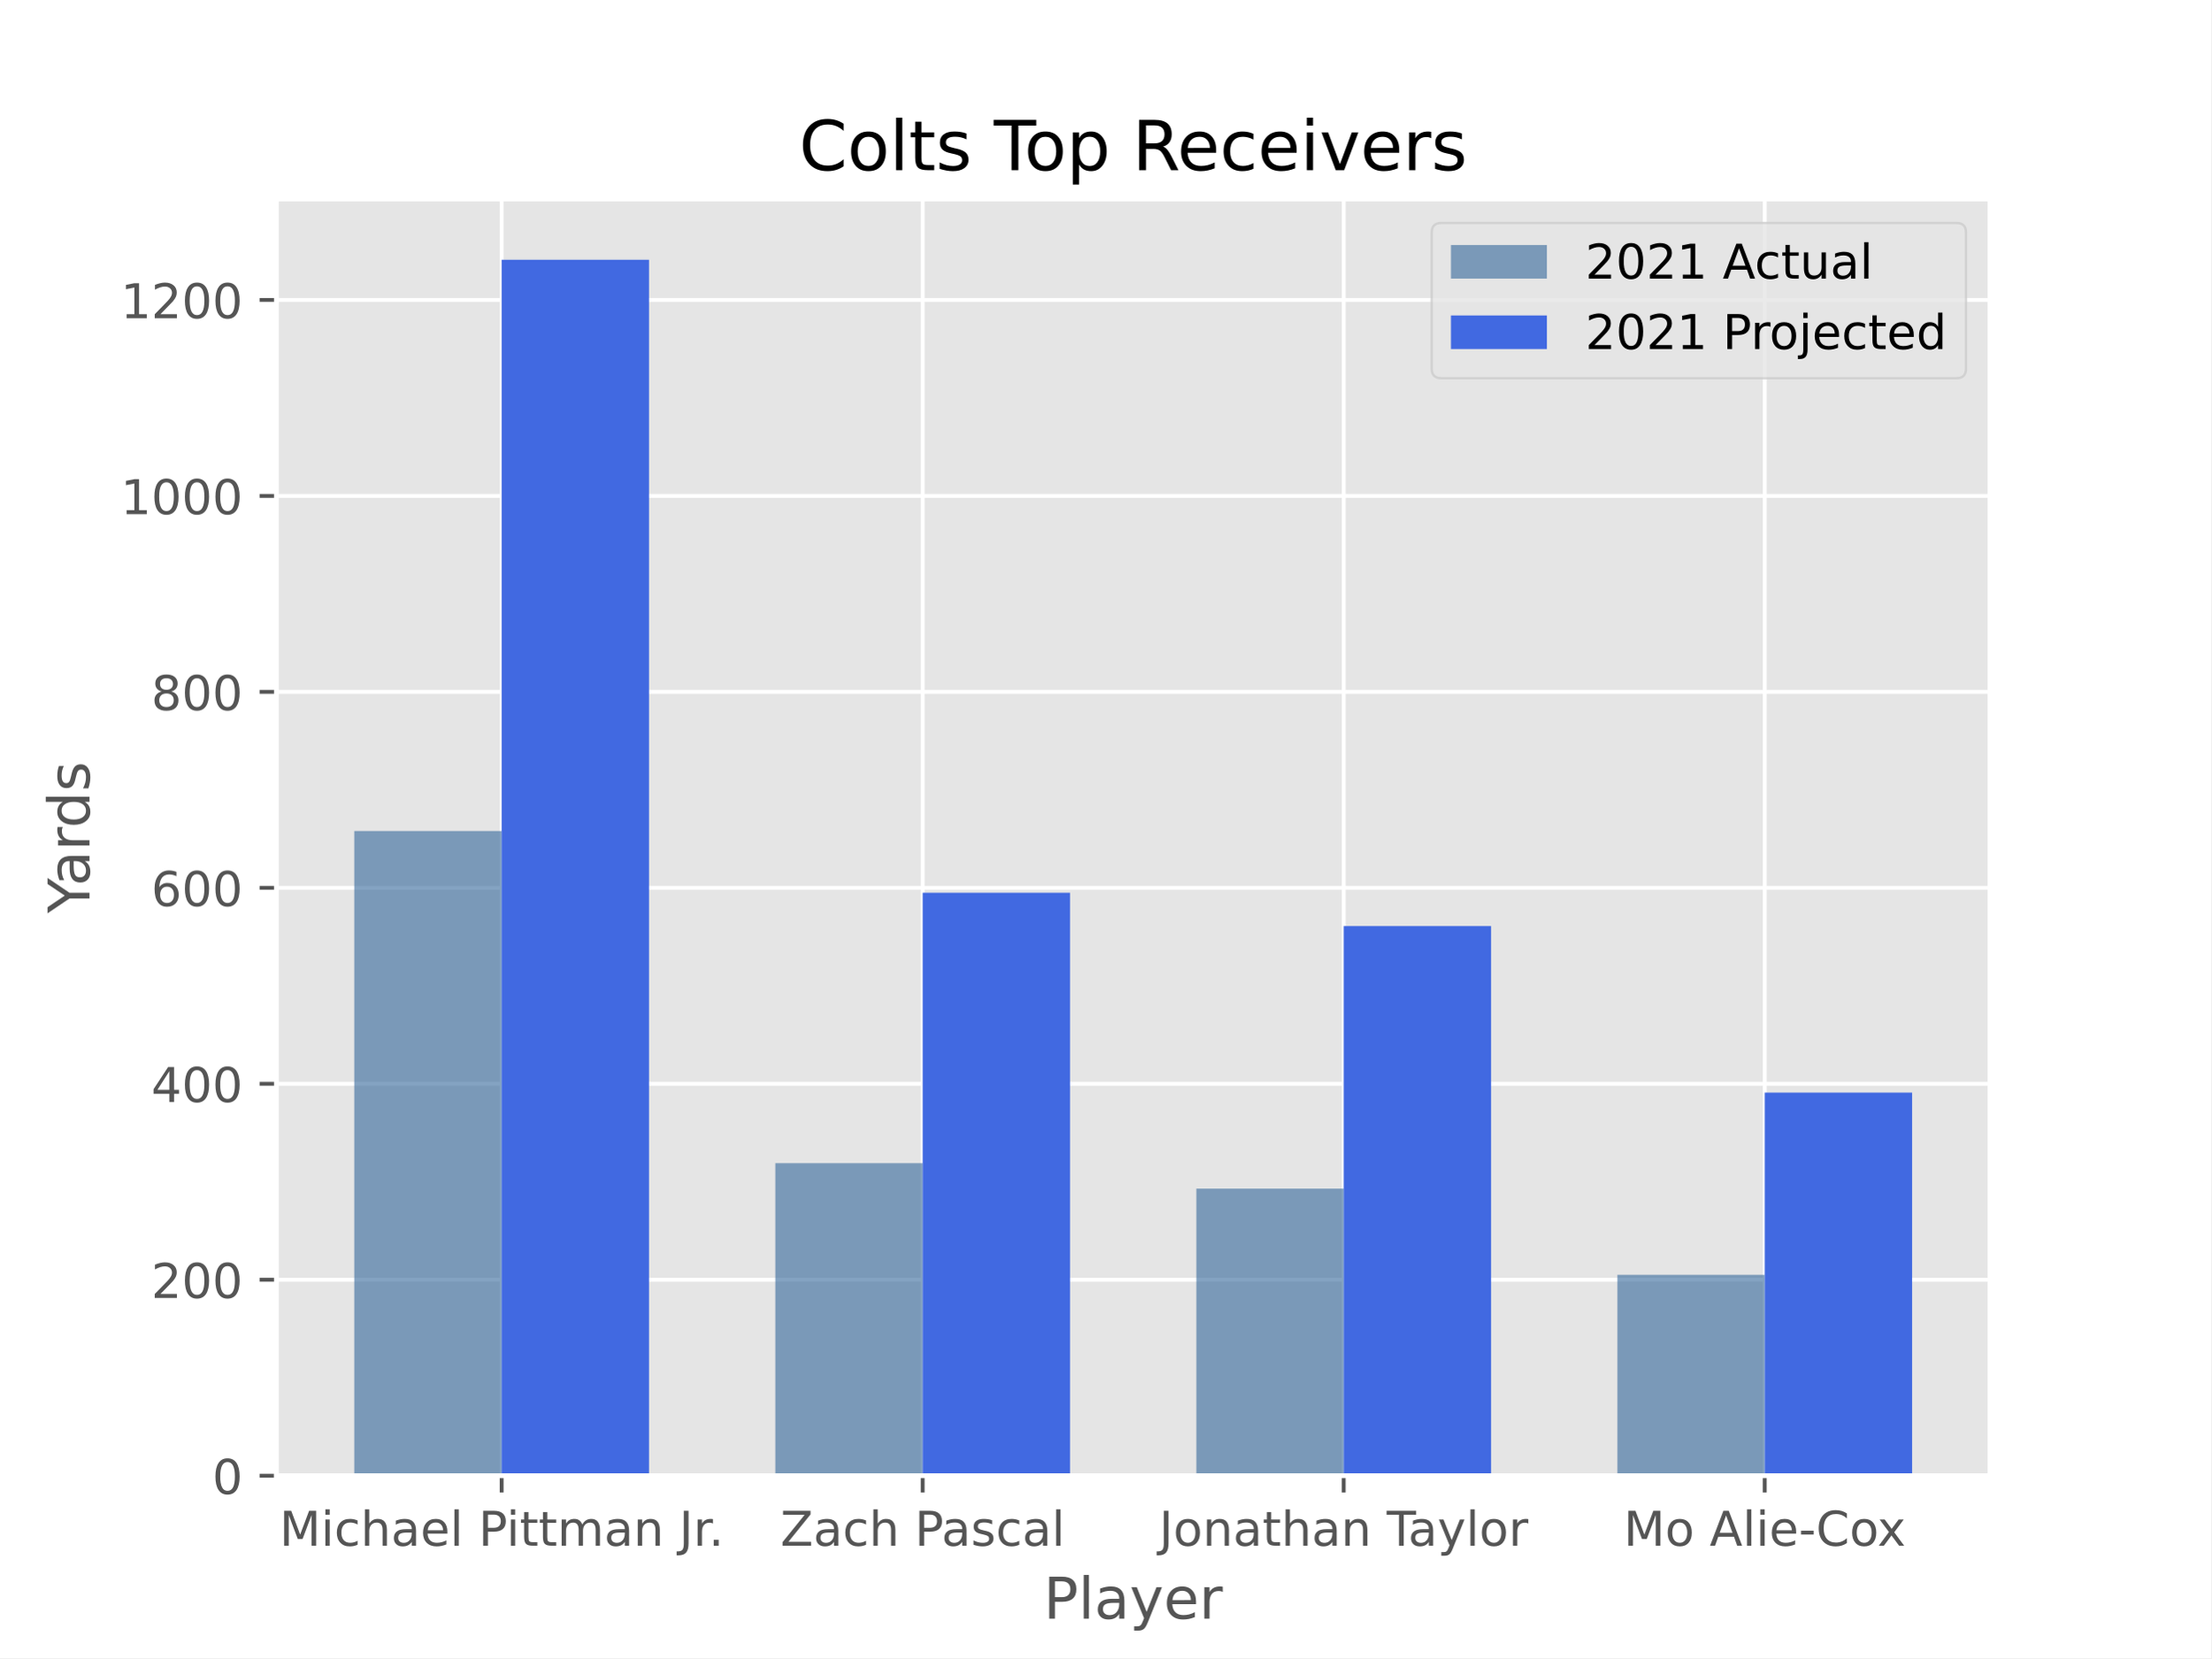
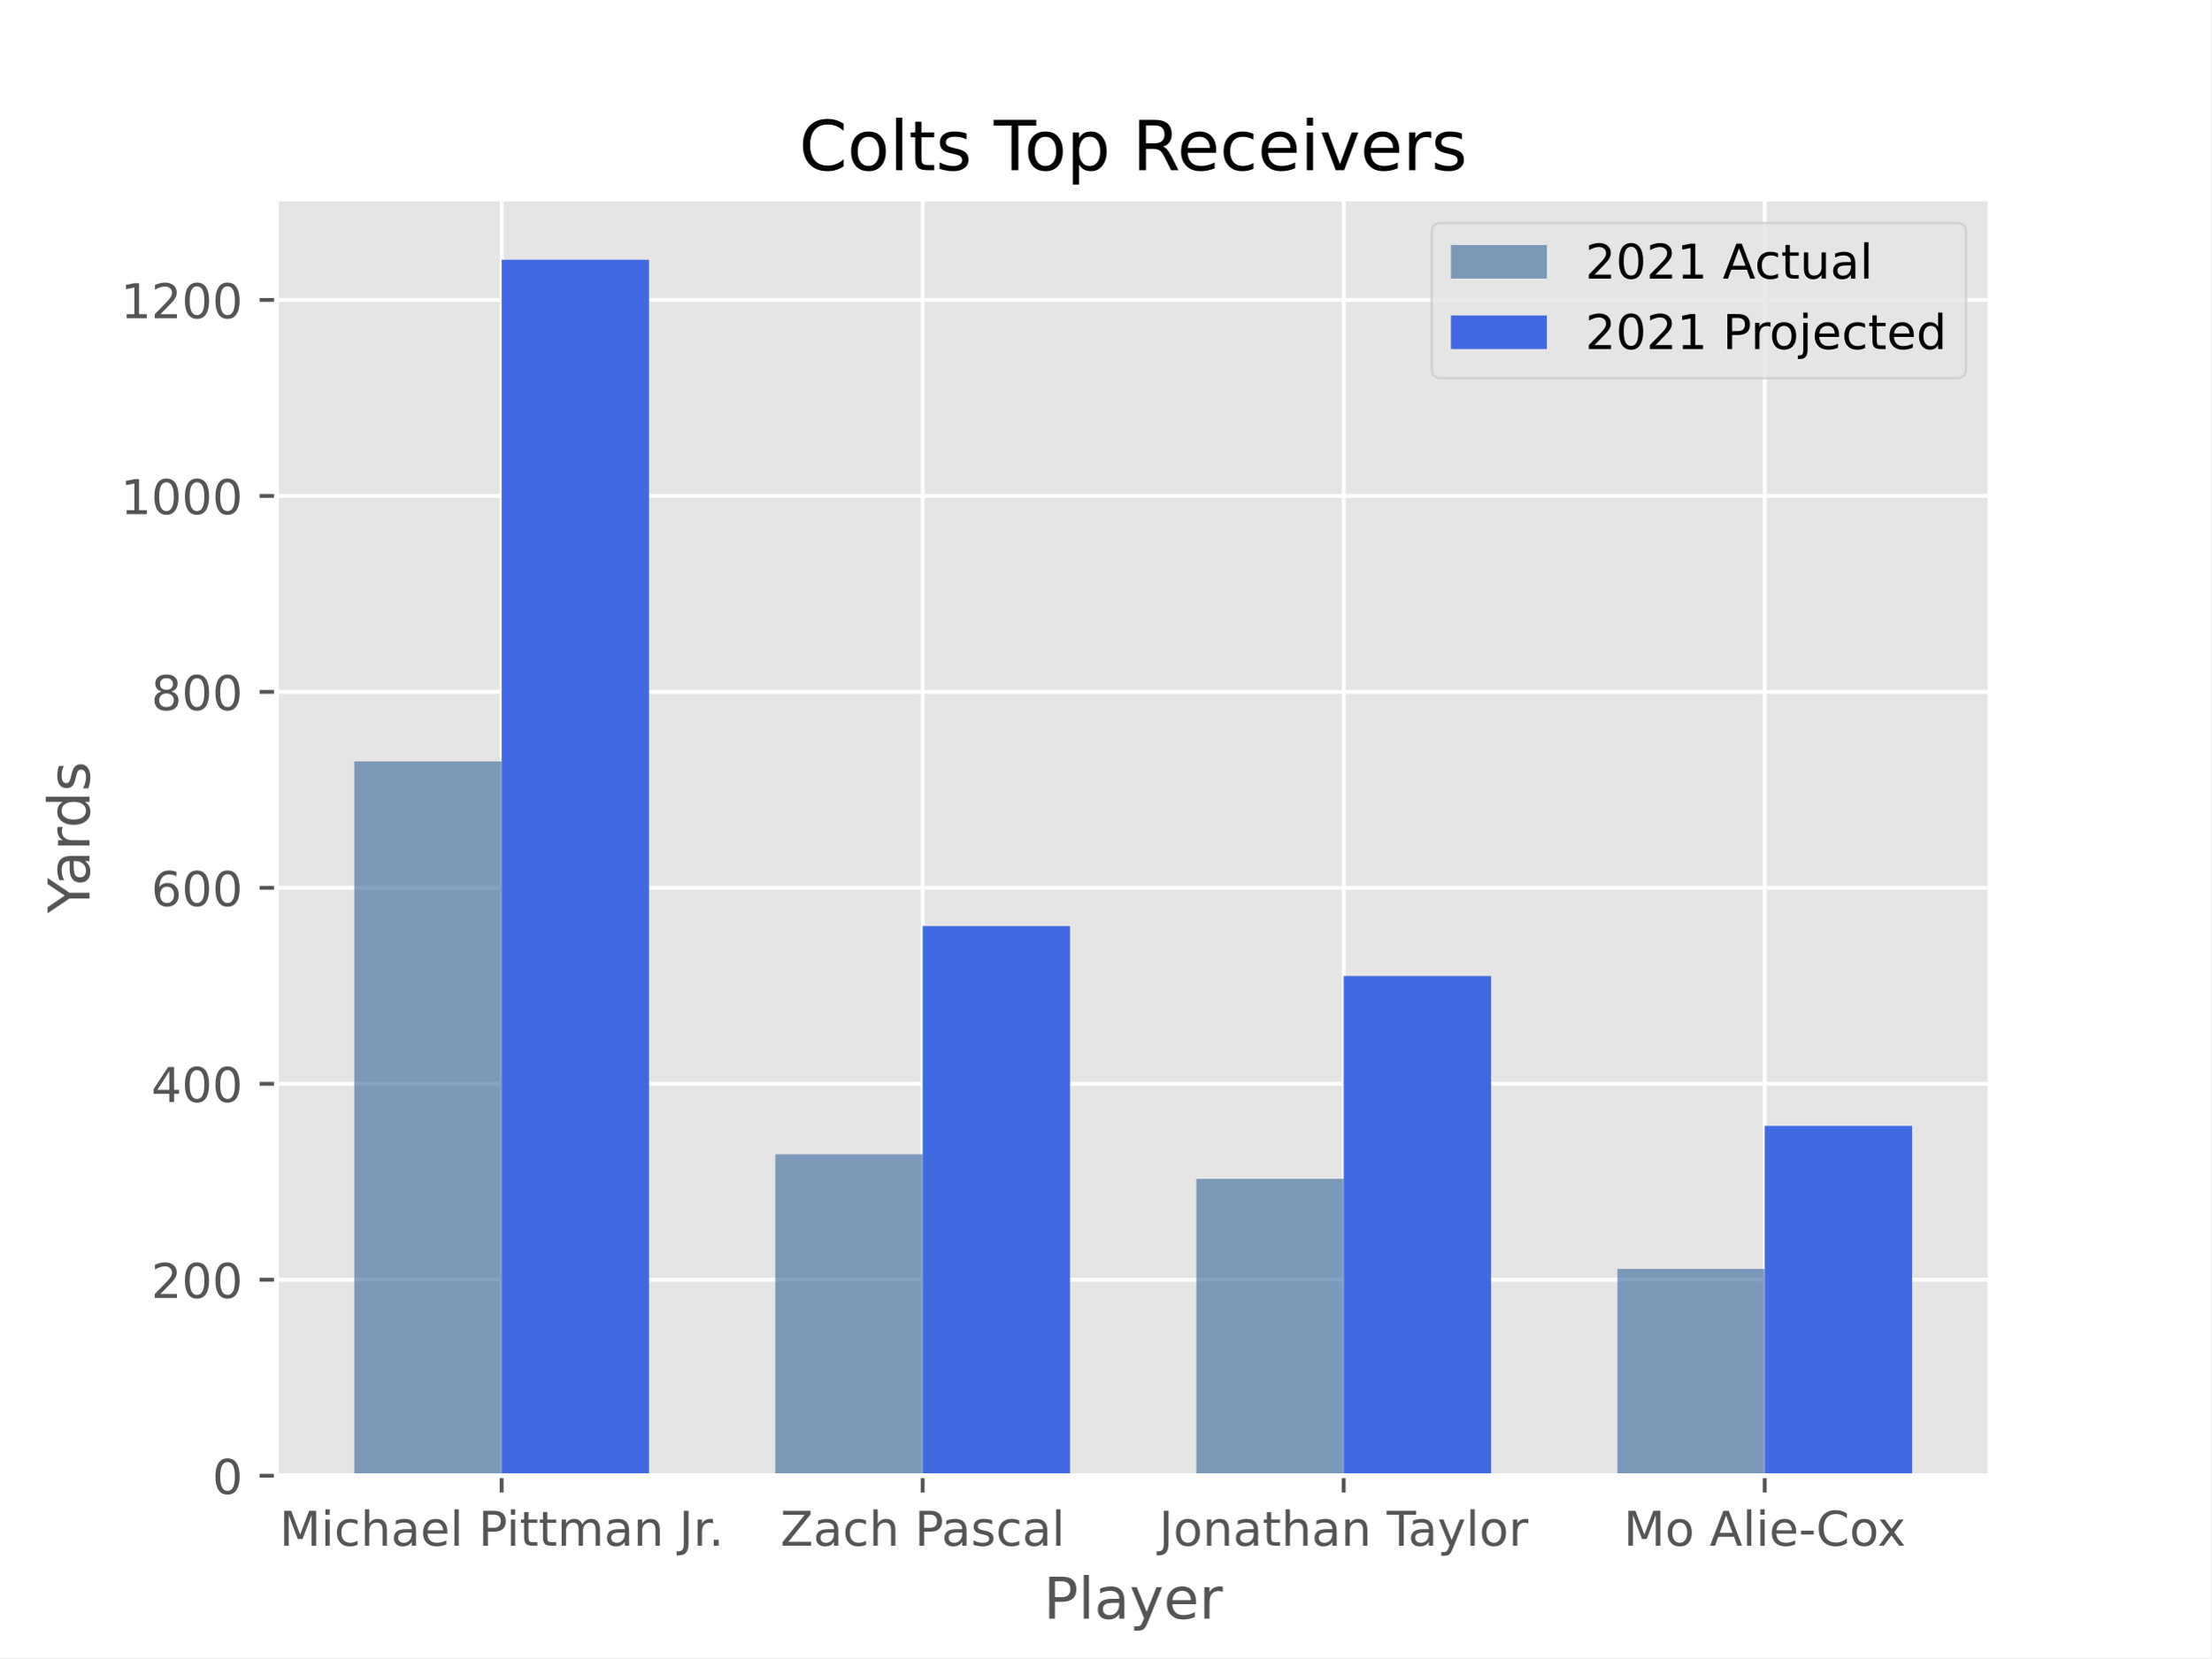
<svg xmlns="http://www.w3.org/2000/svg" xmlns:xlink="http://www.w3.org/1999/xlink" height="345.6pt" version="1.1" viewBox="0 0 460.8 345.6" width="460.8pt">
  <defs>
    <style type="text/css">*{stroke-linecap:butt;stroke-linejoin:round;}</style>
  </defs>
  <g id="figure_1">
    <g id="patch_1">
      <path d="M 0 345.6  L 460.8 345.6  L 460.8 0  L 0 0  z " style="fill:#ffffff;" />
    </g>
    <g id="axes_1">
      <g id="patch_2">
        <path d="M 57.6 307.584  L 414.72 307.584  L 414.72 41.472  L 57.6 41.472  z " style="fill:#e5e5e5;" />
      </g>
      <g id="matplotlib.axis_1">
        <g id="xtick_1">
          <g id="line2d_1">
-             <path clip-path="url(#p27af453066)" d="M 104.543 307.584  L 104.543 41.472  " style="fill:none;stroke:#ffffff;stroke-linecap:square;stroke-width:0.8;" />
+             <path clip-path="url(#pbff416dffd)" d="M 104.543 307.584  L 104.543 41.472  " style="fill:none;stroke:#ffffff;stroke-linecap:square;stroke-width:0.8;" />
          </g>
          <g id="line2d_2">
            <defs>
-               <path d="M 0 0  L 0 3.5  " id="mac9edb4903" style="stroke:#555555;stroke-width:0.8;" />
+               <path d="M 0 0  L 0 3.5  " id="m00587608d0" style="stroke:#555555;stroke-width:0.8;" />
            </defs>
            <g>
-               <use style="fill:#555555;stroke:#555555;stroke-width:0.8;" x="104.543" xlink:href="#mac9edb4903" y="307.584" />
+               <use style="fill:#555555;stroke:#555555;stroke-width:0.8;" x="104.543" xlink:href="#m00587608d0" y="307.584" />
            </g>
          </g>
          <g id="text_1">
            <g style="fill:#555555;" transform="translate(58.23626 322.1824)scale(0.1 -0.1)">
              <defs>
                <path d="M 628 4666  L 1569 4666  L 2759 1491  L 3956 4666  L 4897 4666  L 4897 0  L 4281 0  L 4281 4097  L 3078 897  L 2444 897  L 1241 4097  L 1241 0  L 628 0  L 628 4666  z " id="DejaVuSans-4d" transform="scale(0.015625)" />
                <path d="M 603 3500  L 1178 3500  L 1178 0  L 603 0  L 603 3500  z M 603 4863  L 1178 4863  L 1178 4134  L 603 4134  L 603 4863  z " id="DejaVuSans-69" transform="scale(0.015625)" />
                <path d="M 3122 3366  L 3122 2828  Q 2878 2963 2633 3030  Q 2388 3097 2138 3097  Q 1578 3097 1268 2742  Q 959 2388 959 1747  Q 959 1106 1268 751  Q 1578 397 2138 397  Q 2388 397 2633 464  Q 2878 531 3122 666  L 3122 134  Q 2881 22 2623 -34  Q 2366 -91 2075 -91  Q 1284 -91 818 406  Q 353 903 353 1747  Q 353 2603 823 3093  Q 1294 3584 2113 3584  Q 2378 3584 2631 3529  Q 2884 3475 3122 3366  z " id="DejaVuSans-63" transform="scale(0.015625)" />
                <path d="M 3513 2113  L 3513 0  L 2938 0  L 2938 2094  Q 2938 2591 2744 2837  Q 2550 3084 2163 3084  Q 1697 3084 1428 2787  Q 1159 2491 1159 1978  L 1159 0  L 581 0  L 581 4863  L 1159 4863  L 1159 2956  Q 1366 3272 1645 3428  Q 1925 3584 2291 3584  Q 2894 3584 3203 3211  Q 3513 2838 3513 2113  z " id="DejaVuSans-68" transform="scale(0.015625)" />
                <path d="M 2194 1759  Q 1497 1759 1228 1600  Q 959 1441 959 1056  Q 959 750 1161 570  Q 1363 391 1709 391  Q 2188 391 2477 730  Q 2766 1069 2766 1631  L 2766 1759  L 2194 1759  z M 3341 1997  L 3341 0  L 2766 0  L 2766 531  Q 2569 213 2275 61  Q 1981 -91 1556 -91  Q 1019 -91 701 211  Q 384 513 384 1019  Q 384 1609 779 1909  Q 1175 2209 1959 2209  L 2766 2209  L 2766 2266  Q 2766 2663 2505 2880  Q 2244 3097 1772 3097  Q 1472 3097 1187 3025  Q 903 2953 641 2809  L 641 3341  Q 956 3463 1253 3523  Q 1550 3584 1831 3584  Q 2591 3584 2966 3190  Q 3341 2797 3341 1997  z " id="DejaVuSans-61" transform="scale(0.015625)" />
                <path d="M 3597 1894  L 3597 1613  L 953 1613  Q 991 1019 1311 708  Q 1631 397 2203 397  Q 2534 397 2845 478  Q 3156 559 3463 722  L 3463 178  Q 3153 47 2828 -22  Q 2503 -91 2169 -91  Q 1331 -91 842 396  Q 353 884 353 1716  Q 353 2575 817 3079  Q 1281 3584 2069 3584  Q 2775 3584 3186 3129  Q 3597 2675 3597 1894  z M 3022 2063  Q 3016 2534 2758 2815  Q 2500 3097 2075 3097  Q 1594 3097 1305 2825  Q 1016 2553 972 2059  L 3022 2063  z " id="DejaVuSans-65" transform="scale(0.015625)" />
                <path d="M 603 4863  L 1178 4863  L 1178 0  L 603 0  L 603 4863  z " id="DejaVuSans-6c" transform="scale(0.015625)" />
                <path id="DejaVuSans-20" transform="scale(0.015625)" />
                <path d="M 1259 4147  L 1259 2394  L 2053 2394  Q 2494 2394 2734 2622  Q 2975 2850 2975 3272  Q 2975 3691 2734 3919  Q 2494 4147 2053 4147  L 1259 4147  z M 628 4666  L 2053 4666  Q 2838 4666 3239 4311  Q 3641 3956 3641 3272  Q 3641 2581 3239 2228  Q 2838 1875 2053 1875  L 1259 1875  L 1259 0  L 628 0  L 628 4666  z " id="DejaVuSans-50" transform="scale(0.015625)" />
                <path d="M 1172 4494  L 1172 3500  L 2356 3500  L 2356 3053  L 1172 3053  L 1172 1153  Q 1172 725 1289 603  Q 1406 481 1766 481  L 2356 481  L 2356 0  L 1766 0  Q 1100 0 847 248  Q 594 497 594 1153  L 594 3053  L 172 3053  L 172 3500  L 594 3500  L 594 4494  L 1172 4494  z " id="DejaVuSans-74" transform="scale(0.015625)" />
                <path d="M 3328 2828  Q 3544 3216 3844 3400  Q 4144 3584 4550 3584  Q 5097 3584 5394 3201  Q 5691 2819 5691 2113  L 5691 0  L 5113 0  L 5113 2094  Q 5113 2597 4934 2840  Q 4756 3084 4391 3084  Q 3944 3084 3684 2787  Q 3425 2491 3425 1978  L 3425 0  L 2847 0  L 2847 2094  Q 2847 2600 2669 2842  Q 2491 3084 2119 3084  Q 1678 3084 1418 2786  Q 1159 2488 1159 1978  L 1159 0  L 581 0  L 581 3500  L 1159 3500  L 1159 2956  Q 1356 3278 1631 3431  Q 1906 3584 2284 3584  Q 2666 3584 2933 3390  Q 3200 3197 3328 2828  z " id="DejaVuSans-6d" transform="scale(0.015625)" />
                <path d="M 3513 2113  L 3513 0  L 2938 0  L 2938 2094  Q 2938 2591 2744 2837  Q 2550 3084 2163 3084  Q 1697 3084 1428 2787  Q 1159 2491 1159 1978  L 1159 0  L 581 0  L 581 3500  L 1159 3500  L 1159 2956  Q 1366 3272 1645 3428  Q 1925 3584 2291 3584  Q 2894 3584 3203 3211  Q 3513 2838 3513 2113  z " id="DejaVuSans-6e" transform="scale(0.015625)" />
                <path d="M 628 4666  L 1259 4666  L 1259 325  Q 1259 -519 939 -900  Q 619 -1281 -91 -1281  L -331 -1281  L -331 -750  L -134 -750  Q 284 -750 456 -515  Q 628 -281 628 325  L 628 4666  z " id="DejaVuSans-4a" transform="scale(0.015625)" />
                <path d="M 2631 2963  Q 2534 3019 2420 3045  Q 2306 3072 2169 3072  Q 1681 3072 1420 2755  Q 1159 2438 1159 1844  L 1159 0  L 581 0  L 581 3500  L 1159 3500  L 1159 2956  Q 1341 3275 1631 3429  Q 1922 3584 2338 3584  Q 2397 3584 2469 3576  Q 2541 3569 2628 3553  L 2631 2963  z " id="DejaVuSans-72" transform="scale(0.015625)" />
                <path d="M 684 794  L 1344 794  L 1344 0  L 684 0  L 684 794  z " id="DejaVuSans-2e" transform="scale(0.015625)" />
              </defs>
              <use xlink:href="#DejaVuSans-4d" />
              <use x="86.279" xlink:href="#DejaVuSans-69" />
              <use x="114.062" xlink:href="#DejaVuSans-63" />
              <use x="169.043" xlink:href="#DejaVuSans-68" />
              <use x="232.422" xlink:href="#DejaVuSans-61" />
              <use x="293.701" xlink:href="#DejaVuSans-65" />
              <use x="355.225" xlink:href="#DejaVuSans-6c" />
              <use x="383.008" xlink:href="#DejaVuSans-20" />
              <use x="414.795" xlink:href="#DejaVuSans-50" />
              <use x="472.848" xlink:href="#DejaVuSans-69" />
              <use x="500.631" xlink:href="#DejaVuSans-74" />
              <use x="539.84" xlink:href="#DejaVuSans-74" />
              <use x="579.049" xlink:href="#DejaVuSans-6d" />
              <use x="676.461" xlink:href="#DejaVuSans-61" />
              <use x="737.74" xlink:href="#DejaVuSans-6e" />
              <use x="801.119" xlink:href="#DejaVuSans-20" />
              <use x="832.906" xlink:href="#DejaVuSans-4a" />
              <use x="862.398" xlink:href="#DejaVuSans-72" />
              <use x="894.387" xlink:href="#DejaVuSans-2e" />
            </g>
          </g>
        </g>
        <g id="xtick_2">
          <g id="line2d_3">
-             <path clip-path="url(#p27af453066)" d="M 192.288 307.584  L 192.288 41.472  " style="fill:none;stroke:#ffffff;stroke-linecap:square;stroke-width:0.8;" />
+             <path clip-path="url(#pbff416dffd)" d="M 192.288 307.584  L 192.288 41.472  " style="fill:none;stroke:#ffffff;stroke-linecap:square;stroke-width:0.8;" />
          </g>
          <g id="line2d_4">
            <g>
-               <use style="fill:#555555;stroke:#555555;stroke-width:0.8;" x="192.288" xlink:href="#mac9edb4903" y="307.584" />
+               <use style="fill:#555555;stroke:#555555;stroke-width:0.8;" x="192.288" xlink:href="#m00587608d0" y="307.584" />
            </g>
          </g>
          <g id="text_2">
            <g style="fill:#555555;" transform="translate(162.6307 322.1824)scale(0.1 -0.1)">
              <defs>
                <path d="M 359 4666  L 4025 4666  L 4025 4184  L 1075 531  L 4097 531  L 4097 0  L 288 0  L 288 481  L 3238 4134  L 359 4134  L 359 4666  z " id="DejaVuSans-5a" transform="scale(0.015625)" />
                <path d="M 2834 3397  L 2834 2853  Q 2591 2978 2328 3040  Q 2066 3103 1784 3103  Q 1356 3103 1142 2972  Q 928 2841 928 2578  Q 928 2378 1081 2264  Q 1234 2150 1697 2047  L 1894 2003  Q 2506 1872 2764 1633  Q 3022 1394 3022 966  Q 3022 478 2636 193  Q 2250 -91 1575 -91  Q 1294 -91 989 -36  Q 684 19 347 128  L 347 722  Q 666 556 975 473  Q 1284 391 1588 391  Q 1994 391 2212 530  Q 2431 669 2431 922  Q 2431 1156 2273 1281  Q 2116 1406 1581 1522  L 1381 1569  Q 847 1681 609 1914  Q 372 2147 372 2553  Q 372 3047 722 3315  Q 1072 3584 1716 3584  Q 2034 3584 2315 3537  Q 2597 3491 2834 3397  z " id="DejaVuSans-73" transform="scale(0.015625)" />
              </defs>
              <use xlink:href="#DejaVuSans-5a" />
              <use x="68.506" xlink:href="#DejaVuSans-61" />
              <use x="129.785" xlink:href="#DejaVuSans-63" />
              <use x="184.766" xlink:href="#DejaVuSans-68" />
              <use x="248.145" xlink:href="#DejaVuSans-20" />
              <use x="279.932" xlink:href="#DejaVuSans-50" />
              <use x="335.734" xlink:href="#DejaVuSans-61" />
              <use x="397.014" xlink:href="#DejaVuSans-73" />
              <use x="449.113" xlink:href="#DejaVuSans-63" />
              <use x="504.094" xlink:href="#DejaVuSans-61" />
              <use x="565.373" xlink:href="#DejaVuSans-6c" />
            </g>
          </g>
        </g>
        <g id="xtick_3">
          <g id="line2d_5">
-             <path clip-path="url(#p27af453066)" d="M 280.032 307.584  L 280.032 41.472  " style="fill:none;stroke:#ffffff;stroke-linecap:square;stroke-width:0.8;" />
+             <path clip-path="url(#pbff416dffd)" d="M 280.032 307.584  L 280.032 41.472  " style="fill:none;stroke:#ffffff;stroke-linecap:square;stroke-width:0.8;" />
          </g>
          <g id="line2d_6">
            <g>
-               <use style="fill:#555555;stroke:#555555;stroke-width:0.8;" x="280.032" xlink:href="#mac9edb4903" y="307.584" />
+               <use style="fill:#555555;stroke:#555555;stroke-width:0.8;" x="280.032" xlink:href="#m00587608d0" y="307.584" />
            </g>
          </g>
          <g id="text_3">
            <g style="fill:#555555;" transform="translate(241.558 322.1824)scale(0.1 -0.1)">
              <defs>
                <path d="M 1959 3097  Q 1497 3097 1228 2736  Q 959 2375 959 1747  Q 959 1119 1226 758  Q 1494 397 1959 397  Q 2419 397 2687 759  Q 2956 1122 2956 1747  Q 2956 2369 2687 2733  Q 2419 3097 1959 3097  z M 1959 3584  Q 2709 3584 3137 3096  Q 3566 2609 3566 1747  Q 3566 888 3137 398  Q 2709 -91 1959 -91  Q 1206 -91 779 398  Q 353 888 353 1747  Q 353 2609 779 3096  Q 1206 3584 1959 3584  z " id="DejaVuSans-6f" transform="scale(0.015625)" />
                <path d="M -19 4666  L 3928 4666  L 3928 4134  L 2272 4134  L 2272 0  L 1638 0  L 1638 4134  L -19 4134  L -19 4666  z " id="DejaVuSans-54" transform="scale(0.015625)" />
                <path d="M 2059 -325  Q 1816 -950 1584 -1140  Q 1353 -1331 966 -1331  L 506 -1331  L 506 -850  L 844 -850  Q 1081 -850 1212 -737  Q 1344 -625 1503 -206  L 1606 56  L 191 3500  L 800 3500  L 1894 763  L 2988 3500  L 3597 3500  L 2059 -325  z " id="DejaVuSans-79" transform="scale(0.015625)" />
              </defs>
              <use xlink:href="#DejaVuSans-4a" />
              <use x="29.492" xlink:href="#DejaVuSans-6f" />
              <use x="90.674" xlink:href="#DejaVuSans-6e" />
              <use x="154.053" xlink:href="#DejaVuSans-61" />
              <use x="215.332" xlink:href="#DejaVuSans-74" />
              <use x="254.541" xlink:href="#DejaVuSans-68" />
              <use x="317.92" xlink:href="#DejaVuSans-61" />
              <use x="379.199" xlink:href="#DejaVuSans-6e" />
              <use x="442.578" xlink:href="#DejaVuSans-20" />
              <use x="474.365" xlink:href="#DejaVuSans-54" />
              <use x="518.949" xlink:href="#DejaVuSans-61" />
              <use x="580.229" xlink:href="#DejaVuSans-79" />
              <use x="639.408" xlink:href="#DejaVuSans-6c" />
              <use x="667.191" xlink:href="#DejaVuSans-6f" />
              <use x="728.373" xlink:href="#DejaVuSans-72" />
            </g>
          </g>
        </g>
        <g id="xtick_4">
          <g id="line2d_7">
-             <path clip-path="url(#p27af453066)" d="M 367.777 307.584  L 367.777 41.472  " style="fill:none;stroke:#ffffff;stroke-linecap:square;stroke-width:0.8;" />
+             <path clip-path="url(#pbff416dffd)" d="M 367.777 307.584  L 367.777 41.472  " style="fill:none;stroke:#ffffff;stroke-linecap:square;stroke-width:0.8;" />
          </g>
          <g id="line2d_8">
            <g>
-               <use style="fill:#555555;stroke:#555555;stroke-width:0.8;" x="367.777" xlink:href="#mac9edb4903" y="307.584" />
+               <use style="fill:#555555;stroke:#555555;stroke-width:0.8;" x="367.777" xlink:href="#m00587608d0" y="307.584" />
            </g>
          </g>
          <g id="text_4">
            <g style="fill:#555555;" transform="translate(338.3814 322.1824)scale(0.1 -0.1)">
              <defs>
                <path d="M 2188 4044  L 1331 1722  L 3047 1722  L 2188 4044  z M 1831 4666  L 2547 4666  L 4325 0  L 3669 0  L 3244 1197  L 1141 1197  L 716 0  L 50 0  L 1831 4666  z " id="DejaVuSans-41" transform="scale(0.015625)" />
                <path d="M 313 2009  L 1997 2009  L 1997 1497  L 313 1497  L 313 2009  z " id="DejaVuSans-2d" transform="scale(0.015625)" />
                <path d="M 4122 4306  L 4122 3641  Q 3803 3938 3442 4084  Q 3081 4231 2675 4231  Q 1875 4231 1450 3742  Q 1025 3253 1025 2328  Q 1025 1406 1450 917  Q 1875 428 2675 428  Q 3081 428 3442 575  Q 3803 722 4122 1019  L 4122 359  Q 3791 134 3420 21  Q 3050 -91 2638 -91  Q 1578 -91 968 557  Q 359 1206 359 2328  Q 359 3453 968 4101  Q 1578 4750 2638 4750  Q 3056 4750 3426 4639  Q 3797 4528 4122 4306  z " id="DejaVuSans-43" transform="scale(0.015625)" />
                <path d="M 3513 3500  L 2247 1797  L 3578 0  L 2900 0  L 1881 1375  L 863 0  L 184 0  L 1544 1831  L 300 3500  L 978 3500  L 1906 2253  L 2834 3500  L 3513 3500  z " id="DejaVuSans-78" transform="scale(0.015625)" />
              </defs>
              <use xlink:href="#DejaVuSans-4d" />
              <use x="86.279" xlink:href="#DejaVuSans-6f" />
              <use x="147.461" xlink:href="#DejaVuSans-20" />
              <use x="179.248" xlink:href="#DejaVuSans-41" />
              <use x="247.656" xlink:href="#DejaVuSans-6c" />
              <use x="275.439" xlink:href="#DejaVuSans-69" />
              <use x="303.223" xlink:href="#DejaVuSans-65" />
              <use x="364.746" xlink:href="#DejaVuSans-2d" />
              <use x="400.83" xlink:href="#DejaVuSans-43" />
              <use x="470.654" xlink:href="#DejaVuSans-6f" />
              <use x="528.711" xlink:href="#DejaVuSans-78" />
            </g>
          </g>
        </g>
        <g id="text_5">
          <g style="fill:#555555;" transform="translate(217.4888 337.3802)scale(0.12 -0.12)">
            <use xlink:href="#DejaVuSans-50" />
            <use x="60.303" xlink:href="#DejaVuSans-6c" />
            <use x="88.086" xlink:href="#DejaVuSans-61" />
            <use x="149.365" xlink:href="#DejaVuSans-79" />
            <use x="208.545" xlink:href="#DejaVuSans-65" />
            <use x="270.068" xlink:href="#DejaVuSans-72" />
          </g>
        </g>
      </g>
      <g id="matplotlib.axis_2">
        <g id="ytick_1">
          <g id="line2d_9">
-             <path clip-path="url(#p27af453066)" d="M 57.6 307.584  L 414.72 307.584  " style="fill:none;stroke:#ffffff;stroke-linecap:square;stroke-width:0.8;" />
+             <path clip-path="url(#pbff416dffd)" d="M 57.6 307.584  L 414.72 307.584  " style="fill:none;stroke:#ffffff;stroke-linecap:square;stroke-width:0.8;" />
          </g>
          <g id="line2d_10">
            <defs>
-               <path d="M 0 0  L -3.5 0  " id="mbb9e31f213" style="stroke:#555555;stroke-width:0.8;" />
+               <path d="M 0 0  L -3.5 0  " id="m3784de394a" style="stroke:#555555;stroke-width:0.8;" />
            </defs>
            <g>
-               <use style="fill:#555555;stroke:#555555;stroke-width:0.8;" x="57.6" xlink:href="#mbb9e31f213" y="307.584" />
+               <use style="fill:#555555;stroke:#555555;stroke-width:0.8;" x="57.6" xlink:href="#m3784de394a" y="307.584" />
            </g>
          </g>
          <g id="text_6">
            <g style="fill:#555555;" transform="translate(44.2375 311.3832)scale(0.1 -0.1)">
              <defs>
                <path d="M 2034 4250  Q 1547 4250 1301 3770  Q 1056 3291 1056 2328  Q 1056 1369 1301 889  Q 1547 409 2034 409  Q 2525 409 2770 889  Q 3016 1369 3016 2328  Q 3016 3291 2770 3770  Q 2525 4250 2034 4250  z M 2034 4750  Q 2819 4750 3233 4129  Q 3647 3509 3647 2328  Q 3647 1150 3233 529  Q 2819 -91 2034 -91  Q 1250 -91 836 529  Q 422 1150 422 2328  Q 422 3509 836 4129  Q 1250 4750 2034 4750  z " id="DejaVuSans-30" transform="scale(0.015625)" />
              </defs>
              <use xlink:href="#DejaVuSans-30" />
            </g>
          </g>
        </g>
        <g id="ytick_2">
          <g id="line2d_11">
-             <path clip-path="url(#p27af453066)" d="M 57.6 266.74  L 414.72 266.74  " style="fill:none;stroke:#ffffff;stroke-linecap:square;stroke-width:0.8;" />
+             <path clip-path="url(#pbff416dffd)" d="M 57.6 266.74  L 414.72 266.74  " style="fill:none;stroke:#ffffff;stroke-linecap:square;stroke-width:0.8;" />
          </g>
          <g id="line2d_12">
            <g>
-               <use style="fill:#555555;stroke:#555555;stroke-width:0.8;" x="57.6" xlink:href="#mbb9e31f213" y="266.74" />
+               <use style="fill:#555555;stroke:#555555;stroke-width:0.8;" x="57.6" xlink:href="#m3784de394a" y="266.74" />
            </g>
          </g>
          <g id="text_7">
            <g style="fill:#555555;" transform="translate(31.5125 270.5387)scale(0.1 -0.1)">
              <defs>
                <path d="M 1228 531  L 3431 531  L 3431 0  L 469 0  L 469 531  Q 828 903 1448 1529  Q 2069 2156 2228 2338  Q 2531 2678 2651 2914  Q 2772 3150 2772 3378  Q 2772 3750 2511 3984  Q 2250 4219 1831 4219  Q 1534 4219 1204 4116  Q 875 4013 500 3803  L 500 4441  Q 881 4594 1212 4672  Q 1544 4750 1819 4750  Q 2544 4750 2975 4387  Q 3406 4025 3406 3419  Q 3406 3131 3298 2873  Q 3191 2616 2906 2266  Q 2828 2175 2409 1742  Q 1991 1309 1228 531  z " id="DejaVuSans-32" transform="scale(0.015625)" />
              </defs>
              <use xlink:href="#DejaVuSans-32" />
              <use x="63.623" xlink:href="#DejaVuSans-30" />
              <use x="127.246" xlink:href="#DejaVuSans-30" />
            </g>
          </g>
        </g>
        <g id="ytick_3">
          <g id="line2d_13">
-             <path clip-path="url(#p27af453066)" d="M 57.6 225.895  L 414.72 225.895  " style="fill:none;stroke:#ffffff;stroke-linecap:square;stroke-width:0.8;" />
+             <path clip-path="url(#pbff416dffd)" d="M 57.6 225.895  L 414.72 225.895  " style="fill:none;stroke:#ffffff;stroke-linecap:square;stroke-width:0.8;" />
          </g>
          <g id="line2d_14">
            <g>
-               <use style="fill:#555555;stroke:#555555;stroke-width:0.8;" x="57.6" xlink:href="#mbb9e31f213" y="225.895" />
+               <use style="fill:#555555;stroke:#555555;stroke-width:0.8;" x="57.6" xlink:href="#m3784de394a" y="225.895" />
            </g>
          </g>
          <g id="text_8">
            <g style="fill:#555555;" transform="translate(31.5125 229.6943)scale(0.1 -0.1)">
              <defs>
                <path d="M 2419 4116  L 825 1625  L 2419 1625  L 2419 4116  z M 2253 4666  L 3047 4666  L 3047 1625  L 3713 1625  L 3713 1100  L 3047 1100  L 3047 0  L 2419 0  L 2419 1100  L 313 1100  L 313 1709  L 2253 4666  z " id="DejaVuSans-34" transform="scale(0.015625)" />
              </defs>
              <use xlink:href="#DejaVuSans-34" />
              <use x="63.623" xlink:href="#DejaVuSans-30" />
              <use x="127.246" xlink:href="#DejaVuSans-30" />
            </g>
          </g>
        </g>
        <g id="ytick_4">
          <g id="line2d_15">
-             <path clip-path="url(#p27af453066)" d="M 57.6 185.051  L 414.72 185.051  " style="fill:none;stroke:#ffffff;stroke-linecap:square;stroke-width:0.8;" />
+             <path clip-path="url(#pbff416dffd)" d="M 57.6 185.051  L 414.72 185.051  " style="fill:none;stroke:#ffffff;stroke-linecap:square;stroke-width:0.8;" />
          </g>
          <g id="line2d_16">
            <g>
-               <use style="fill:#555555;stroke:#555555;stroke-width:0.8;" x="57.6" xlink:href="#mbb9e31f213" y="185.051" />
+               <use style="fill:#555555;stroke:#555555;stroke-width:0.8;" x="57.6" xlink:href="#m3784de394a" y="185.051" />
            </g>
          </g>
          <g id="text_9">
            <g style="fill:#555555;" transform="translate(31.5125 188.8498)scale(0.1 -0.1)">
              <defs>
                <path d="M 2113 2584  Q 1688 2584 1439 2293  Q 1191 2003 1191 1497  Q 1191 994 1439 701  Q 1688 409 2113 409  Q 2538 409 2786 701  Q 3034 994 3034 1497  Q 3034 2003 2786 2293  Q 2538 2584 2113 2584  z M 3366 4563  L 3366 3988  Q 3128 4100 2886 4159  Q 2644 4219 2406 4219  Q 1781 4219 1451 3797  Q 1122 3375 1075 2522  Q 1259 2794 1537 2939  Q 1816 3084 2150 3084  Q 2853 3084 3261 2657  Q 3669 2231 3669 1497  Q 3669 778 3244 343  Q 2819 -91 2113 -91  Q 1303 -91 875 529  Q 447 1150 447 2328  Q 447 3434 972 4092  Q 1497 4750 2381 4750  Q 2619 4750 2861 4703  Q 3103 4656 3366 4563  z " id="DejaVuSans-36" transform="scale(0.015625)" />
              </defs>
              <use xlink:href="#DejaVuSans-36" />
              <use x="63.623" xlink:href="#DejaVuSans-30" />
              <use x="127.246" xlink:href="#DejaVuSans-30" />
            </g>
          </g>
        </g>
        <g id="ytick_5">
          <g id="line2d_17">
-             <path clip-path="url(#p27af453066)" d="M 57.6 144.206  L 414.72 144.206  " style="fill:none;stroke:#ffffff;stroke-linecap:square;stroke-width:0.8;" />
+             <path clip-path="url(#pbff416dffd)" d="M 57.6 144.206  L 414.72 144.206  " style="fill:none;stroke:#ffffff;stroke-linecap:square;stroke-width:0.8;" />
          </g>
          <g id="line2d_18">
            <g>
-               <use style="fill:#555555;stroke:#555555;stroke-width:0.8;" x="57.6" xlink:href="#mbb9e31f213" y="144.206" />
+               <use style="fill:#555555;stroke:#555555;stroke-width:0.8;" x="57.6" xlink:href="#m3784de394a" y="144.206" />
            </g>
          </g>
          <g id="text_10">
            <g style="fill:#555555;" transform="translate(31.5125 148.0053)scale(0.1 -0.1)">
              <defs>
                <path d="M 2034 2216  Q 1584 2216 1326 1975  Q 1069 1734 1069 1313  Q 1069 891 1326 650  Q 1584 409 2034 409  Q 2484 409 2743 651  Q 3003 894 3003 1313  Q 3003 1734 2745 1975  Q 2488 2216 2034 2216  z M 1403 2484  Q 997 2584 770 2862  Q 544 3141 544 3541  Q 544 4100 942 4425  Q 1341 4750 2034 4750  Q 2731 4750 3128 4425  Q 3525 4100 3525 3541  Q 3525 3141 3298 2862  Q 3072 2584 2669 2484  Q 3125 2378 3379 2068  Q 3634 1759 3634 1313  Q 3634 634 3220 271  Q 2806 -91 2034 -91  Q 1263 -91 848 271  Q 434 634 434 1313  Q 434 1759 690 2068  Q 947 2378 1403 2484  z M 1172 3481  Q 1172 3119 1398 2916  Q 1625 2713 2034 2713  Q 2441 2713 2670 2916  Q 2900 3119 2900 3481  Q 2900 3844 2670 4047  Q 2441 4250 2034 4250  Q 1625 4250 1398 4047  Q 1172 3844 1172 3481  z " id="DejaVuSans-38" transform="scale(0.015625)" />
              </defs>
              <use xlink:href="#DejaVuSans-38" />
              <use x="63.623" xlink:href="#DejaVuSans-30" />
              <use x="127.246" xlink:href="#DejaVuSans-30" />
            </g>
          </g>
        </g>
        <g id="ytick_6">
          <g id="line2d_19">
-             <path clip-path="url(#p27af453066)" d="M 57.6 103.362  L 414.72 103.362  " style="fill:none;stroke:#ffffff;stroke-linecap:square;stroke-width:0.8;" />
+             <path clip-path="url(#pbff416dffd)" d="M 57.6 103.362  L 414.72 103.362  " style="fill:none;stroke:#ffffff;stroke-linecap:square;stroke-width:0.8;" />
          </g>
          <g id="line2d_20">
            <g>
-               <use style="fill:#555555;stroke:#555555;stroke-width:0.8;" x="57.6" xlink:href="#mbb9e31f213" y="103.362" />
+               <use style="fill:#555555;stroke:#555555;stroke-width:0.8;" x="57.6" xlink:href="#m3784de394a" y="103.362" />
            </g>
          </g>
          <g id="text_11">
            <g style="fill:#555555;" transform="translate(25.15 107.1608)scale(0.1 -0.1)">
              <defs>
                <path d="M 794 531  L 1825 531  L 1825 4091  L 703 3866  L 703 4441  L 1819 4666  L 2450 4666  L 2450 531  L 3481 531  L 3481 0  L 794 0  L 794 531  z " id="DejaVuSans-31" transform="scale(0.015625)" />
              </defs>
              <use xlink:href="#DejaVuSans-31" />
              <use x="63.623" xlink:href="#DejaVuSans-30" />
              <use x="127.246" xlink:href="#DejaVuSans-30" />
              <use x="190.869" xlink:href="#DejaVuSans-30" />
            </g>
          </g>
        </g>
        <g id="ytick_7">
          <g id="line2d_21">
-             <path clip-path="url(#p27af453066)" d="M 57.6 62.517  L 414.72 62.517  " style="fill:none;stroke:#ffffff;stroke-linecap:square;stroke-width:0.8;" />
+             <path clip-path="url(#pbff416dffd)" d="M 57.6 62.517  L 414.72 62.517  " style="fill:none;stroke:#ffffff;stroke-linecap:square;stroke-width:0.8;" />
          </g>
          <g id="line2d_22">
            <g>
-               <use style="fill:#555555;stroke:#555555;stroke-width:0.8;" x="57.6" xlink:href="#mbb9e31f213" y="62.517" />
+               <use style="fill:#555555;stroke:#555555;stroke-width:0.8;" x="57.6" xlink:href="#m3784de394a" y="62.517" />
            </g>
          </g>
          <g id="text_12">
            <g style="fill:#555555;" transform="translate(25.15 66.31634)scale(0.1 -0.1)">
              <use xlink:href="#DejaVuSans-31" />
              <use x="63.623" xlink:href="#DejaVuSans-32" />
              <use x="127.246" xlink:href="#DejaVuSans-30" />
              <use x="190.869" xlink:href="#DejaVuSans-30" />
            </g>
          </g>
        </g>
        <g id="text_13">
          <g style="fill:#555555;" transform="translate(18.65438 190.3408)rotate(-90)scale(0.12 -0.12)">
            <defs>
              <path d="M -13 4666  L 666 4666  L 1959 2747  L 3244 4666  L 3922 4666  L 2272 2222  L 2272 0  L 1638 0  L 1638 2222  L -13 4666  z " id="DejaVuSans-59" transform="scale(0.015625)" />
              <path d="M 2906 2969  L 2906 4863  L 3481 4863  L 3481 0  L 2906 0  L 2906 525  Q 2725 213 2448 61  Q 2172 -91 1784 -91  Q 1150 -91 751 415  Q 353 922 353 1747  Q 353 2572 751 3078  Q 1150 3584 1784 3584  Q 2172 3584 2448 3432  Q 2725 3281 2906 2969  z M 947 1747  Q 947 1113 1208 752  Q 1469 391 1925 391  Q 2381 391 2643 752  Q 2906 1113 2906 1747  Q 2906 2381 2643 2742  Q 2381 3103 1925 3103  Q 1469 3103 1208 2742  Q 947 2381 947 1747  z " id="DejaVuSans-64" transform="scale(0.015625)" />
            </defs>
            <use xlink:href="#DejaVuSans-59" />
            <use x="47.334" xlink:href="#DejaVuSans-61" />
            <use x="108.613" xlink:href="#DejaVuSans-72" />
            <use x="147.977" xlink:href="#DejaVuSans-64" />
            <use x="211.453" xlink:href="#DejaVuSans-73" />
          </g>
        </g>
      </g>
      <g id="patch_3">
-         <path clip-path="url(#p27af453066)" d="M 73.833 307.584  L 104.543 307.584  L 104.543 173.206  L 73.833 173.206  z " style="fill:#336699;fill-opacity:0.6;" />
+         <path clip-path="url(#pbff416dffd)" d="M 73.833 307.584  L 104.543 307.584  L 104.543 158.706  L 73.833 158.706  z " style="fill:#336699;fill-opacity:0.6;" />
      </g>
      <g id="patch_4">
-         <path clip-path="url(#p27af453066)" d="M 161.577 307.584  L 192.288 307.584  L 192.288 242.437  L 161.577 242.437  z " style="fill:#336699;fill-opacity:0.6;" />
+         <path clip-path="url(#pbff416dffd)" d="M 161.577 307.584  L 192.288 307.584  L 192.288 240.599  L 161.577 240.599  z " style="fill:#336699;fill-opacity:0.6;" />
      </g>
      <g id="patch_5">
-         <path clip-path="url(#p27af453066)" d="M 249.322 307.584  L 280.032 307.584  L 280.032 247.747  L 249.322 247.747  z " style="fill:#336699;fill-opacity:0.6;" />
+         <path clip-path="url(#pbff416dffd)" d="M 249.322 307.584  L 280.032 307.584  L 280.032 245.705  L 249.322 245.705  z " style="fill:#336699;fill-opacity:0.6;" />
      </g>
      <g id="patch_6">
-         <path clip-path="url(#p27af453066)" d="M 337.066 307.584  L 367.777 307.584  L 367.777 265.718  L 337.066 265.718  z " style="fill:#336699;fill-opacity:0.6;" />
+         <path clip-path="url(#pbff416dffd)" d="M 337.066 307.584  L 367.777 307.584  L 367.777 264.493  L 337.066 264.493  z " style="fill:#336699;fill-opacity:0.6;" />
      </g>
      <g id="patch_7">
-         <path clip-path="url(#p27af453066)" d="M 104.543 307.584  L 135.254 307.584  L 135.254 54.144  L 104.543 54.144  z " style="fill:#4169e1;" />
+         <path clip-path="url(#pbff416dffd)" d="M 104.543 307.584  L 135.254 307.584  L 135.254 54.144  L 104.543 54.144  z " style="fill:#4169e1;" />
      </g>
      <g id="patch_8">
-         <path clip-path="url(#p27af453066)" d="M 192.288 307.584  L 222.998 307.584  L 222.998 186.072  L 192.288 186.072  z " style="fill:#4169e1;" />
+         <path clip-path="url(#pbff416dffd)" d="M 192.288 307.584  L 222.998 307.584  L 222.998 193.015  L 192.288 193.015  z " style="fill:#4169e1;" />
      </g>
      <g id="patch_9">
-         <path clip-path="url(#p27af453066)" d="M 280.032 307.584  L 310.743 307.584  L 310.743 193.015  L 280.032 193.015  z " style="fill:#4169e1;" />
+         <path clip-path="url(#pbff416dffd)" d="M 280.032 307.584  L 310.743 307.584  L 310.743 203.431  L 280.032 203.431  z " style="fill:#4169e1;" />
      </g>
      <g id="patch_10">
-         <path clip-path="url(#p27af453066)" d="M 367.777 307.584  L 398.487 307.584  L 398.487 227.733  L 367.777 227.733  z " style="fill:#4169e1;" />
+         <path clip-path="url(#pbff416dffd)" d="M 367.777 307.584  L 398.487 307.584  L 398.487 234.677  L 367.777 234.677  z " style="fill:#4169e1;" />
      </g>
      <g id="patch_11">
        <path d="M 57.6 307.584  L 57.6 41.472  " style="fill:none;stroke:#ffffff;stroke-linecap:square;stroke-linejoin:miter;" />
      </g>
      <g id="patch_12">
        <path d="M 414.72 307.584  L 414.72 41.472  " style="fill:none;stroke:#ffffff;stroke-linecap:square;stroke-linejoin:miter;" />
      </g>
      <g id="patch_13">
        <path d="M 57.6 307.584  L 414.72 307.584  " style="fill:none;stroke:#ffffff;stroke-linecap:square;stroke-linejoin:miter;" />
      </g>
      <g id="patch_14">
        <path d="M 57.6 41.472  L 414.72 41.472  " style="fill:none;stroke:#ffffff;stroke-linecap:square;stroke-linejoin:miter;" />
      </g>
      <g id="text_14">
        <g transform="translate(166.5259 35.472)scale(0.144 -0.144)">
          <defs>
            <path d="M 1159 525  L 1159 -1331  L 581 -1331  L 581 3500  L 1159 3500  L 1159 2969  Q 1341 3281 1617 3432  Q 1894 3584 2278 3584  Q 2916 3584 3314 3078  Q 3713 2572 3713 1747  Q 3713 922 3314 415  Q 2916 -91 2278 -91  Q 1894 -91 1617 61  Q 1341 213 1159 525  z M 3116 1747  Q 3116 2381 2855 2742  Q 2594 3103 2138 3103  Q 1681 3103 1420 2742  Q 1159 2381 1159 1747  Q 1159 1113 1420 752  Q 1681 391 2138 391  Q 2594 391 2855 752  Q 3116 1113 3116 1747  z " id="DejaVuSans-70" transform="scale(0.015625)" />
            <path d="M 2841 2188  Q 3044 2119 3236 1894  Q 3428 1669 3622 1275  L 4263 0  L 3584 0  L 2988 1197  Q 2756 1666 2539 1819  Q 2322 1972 1947 1972  L 1259 1972  L 1259 0  L 628 0  L 628 4666  L 2053 4666  Q 2853 4666 3247 4331  Q 3641 3997 3641 3322  Q 3641 2881 3436 2590  Q 3231 2300 2841 2188  z M 1259 4147  L 1259 2491  L 2053 2491  Q 2509 2491 2742 2702  Q 2975 2913 2975 3322  Q 2975 3731 2742 3939  Q 2509 4147 2053 4147  L 1259 4147  z " id="DejaVuSans-52" transform="scale(0.015625)" />
            <path d="M 191 3500  L 800 3500  L 1894 563  L 2988 3500  L 3597 3500  L 2284 0  L 1503 0  L 191 3500  z " id="DejaVuSans-76" transform="scale(0.015625)" />
          </defs>
          <use xlink:href="#DejaVuSans-43" />
          <use x="69.824" xlink:href="#DejaVuSans-6f" />
          <use x="131.006" xlink:href="#DejaVuSans-6c" />
          <use x="158.789" xlink:href="#DejaVuSans-74" />
          <use x="197.998" xlink:href="#DejaVuSans-73" />
          <use x="250.098" xlink:href="#DejaVuSans-20" />
          <use x="281.885" xlink:href="#DejaVuSans-54" />
          <use x="325.969" xlink:href="#DejaVuSans-6f" />
          <use x="387.15" xlink:href="#DejaVuSans-70" />
          <use x="450.627" xlink:href="#DejaVuSans-20" />
          <use x="482.414" xlink:href="#DejaVuSans-52" />
          <use x="547.396" xlink:href="#DejaVuSans-65" />
          <use x="608.92" xlink:href="#DejaVuSans-63" />
          <use x="663.9" xlink:href="#DejaVuSans-65" />
          <use x="725.424" xlink:href="#DejaVuSans-69" />
          <use x="753.207" xlink:href="#DejaVuSans-76" />
          <use x="812.387" xlink:href="#DejaVuSans-65" />
          <use x="873.91" xlink:href="#DejaVuSans-72" />
          <use x="915.023" xlink:href="#DejaVuSans-73" />
        </g>
      </g>
      <g id="legend_1">
        <g id="patch_15">
          <path d="M 300.381 78.828  L 407.72 78.828  Q 409.72 78.828 409.72 76.828  L 409.72 48.472  Q 409.72 46.472 407.72 46.472  L 300.381 46.472  Q 298.381 46.472 298.381 48.472  L 298.381 76.828  Q 298.381 78.828 300.381 78.828  z " style="fill:#e5e5e5;opacity:0.8;stroke:#cccccc;stroke-linejoin:miter;stroke-width:0.5;" />
        </g>
        <g id="patch_16">
          <path d="M 302.381 58.07  L 322.381 58.07  L 322.381 51.07  L 302.381 51.07  z " style="fill:#336699;fill-opacity:0.6;" />
        </g>
        <g id="text_15">
          <g transform="translate(330.3809 58.07044)scale(0.1 -0.1)">
            <defs>
              <path d="M 544 1381  L 544 3500  L 1119 3500  L 1119 1403  Q 1119 906 1312 657  Q 1506 409 1894 409  Q 2359 409 2629 706  Q 2900 1003 2900 1516  L 2900 3500  L 3475 3500  L 3475 0  L 2900 0  L 2900 538  Q 2691 219 2414 64  Q 2138 -91 1772 -91  Q 1169 -91 856 284  Q 544 659 544 1381  z M 1991 3584  L 1991 3584  z " id="DejaVuSans-75" transform="scale(0.015625)" />
            </defs>
            <use xlink:href="#DejaVuSans-32" />
            <use x="63.623" xlink:href="#DejaVuSans-30" />
            <use x="127.246" xlink:href="#DejaVuSans-32" />
            <use x="190.869" xlink:href="#DejaVuSans-31" />
            <use x="254.492" xlink:href="#DejaVuSans-20" />
            <use x="286.279" xlink:href="#DejaVuSans-41" />
            <use x="352.938" xlink:href="#DejaVuSans-63" />
            <use x="407.918" xlink:href="#DejaVuSans-74" />
            <use x="447.127" xlink:href="#DejaVuSans-75" />
            <use x="510.506" xlink:href="#DejaVuSans-61" />
            <use x="571.785" xlink:href="#DejaVuSans-6c" />
          </g>
        </g>
        <g id="patch_17">
          <path d="M 302.381 72.749  L 322.381 72.749  L 322.381 65.749  L 302.381 65.749  z " style="fill:#4169e1;" />
        </g>
        <g id="text_16">
          <g transform="translate(330.3809 72.74856)scale(0.1 -0.1)">
            <defs>
              <path d="M 603 3500  L 1178 3500  L 1178 -63  Q 1178 -731 923 -1031  Q 669 -1331 103 -1331  L -116 -1331  L -116 -844  L 38 -844  Q 366 -844 484 -692  Q 603 -541 603 -63  L 603 3500  z M 603 4863  L 1178 4863  L 1178 4134  L 603 4134  L 603 4863  z " id="DejaVuSans-6a" transform="scale(0.015625)" />
            </defs>
            <use xlink:href="#DejaVuSans-32" />
            <use x="63.623" xlink:href="#DejaVuSans-30" />
            <use x="127.246" xlink:href="#DejaVuSans-32" />
            <use x="190.869" xlink:href="#DejaVuSans-31" />
            <use x="254.492" xlink:href="#DejaVuSans-20" />
            <use x="286.279" xlink:href="#DejaVuSans-50" />
            <use x="344.832" xlink:href="#DejaVuSans-72" />
            <use x="383.695" xlink:href="#DejaVuSans-6f" />
            <use x="444.877" xlink:href="#DejaVuSans-6a" />
            <use x="472.66" xlink:href="#DejaVuSans-65" />
            <use x="534.184" xlink:href="#DejaVuSans-63" />
            <use x="589.164" xlink:href="#DejaVuSans-74" />
            <use x="628.373" xlink:href="#DejaVuSans-65" />
            <use x="689.896" xlink:href="#DejaVuSans-64" />
          </g>
        </g>
      </g>
    </g>
  </g>
  <defs>
-     <clipPath id="p27af453066">
+     <clipPath id="pbff416dffd">
      <rect height="266.112" width="357.12" x="57.6" y="41.472" />
    </clipPath>
  </defs>
</svg>
